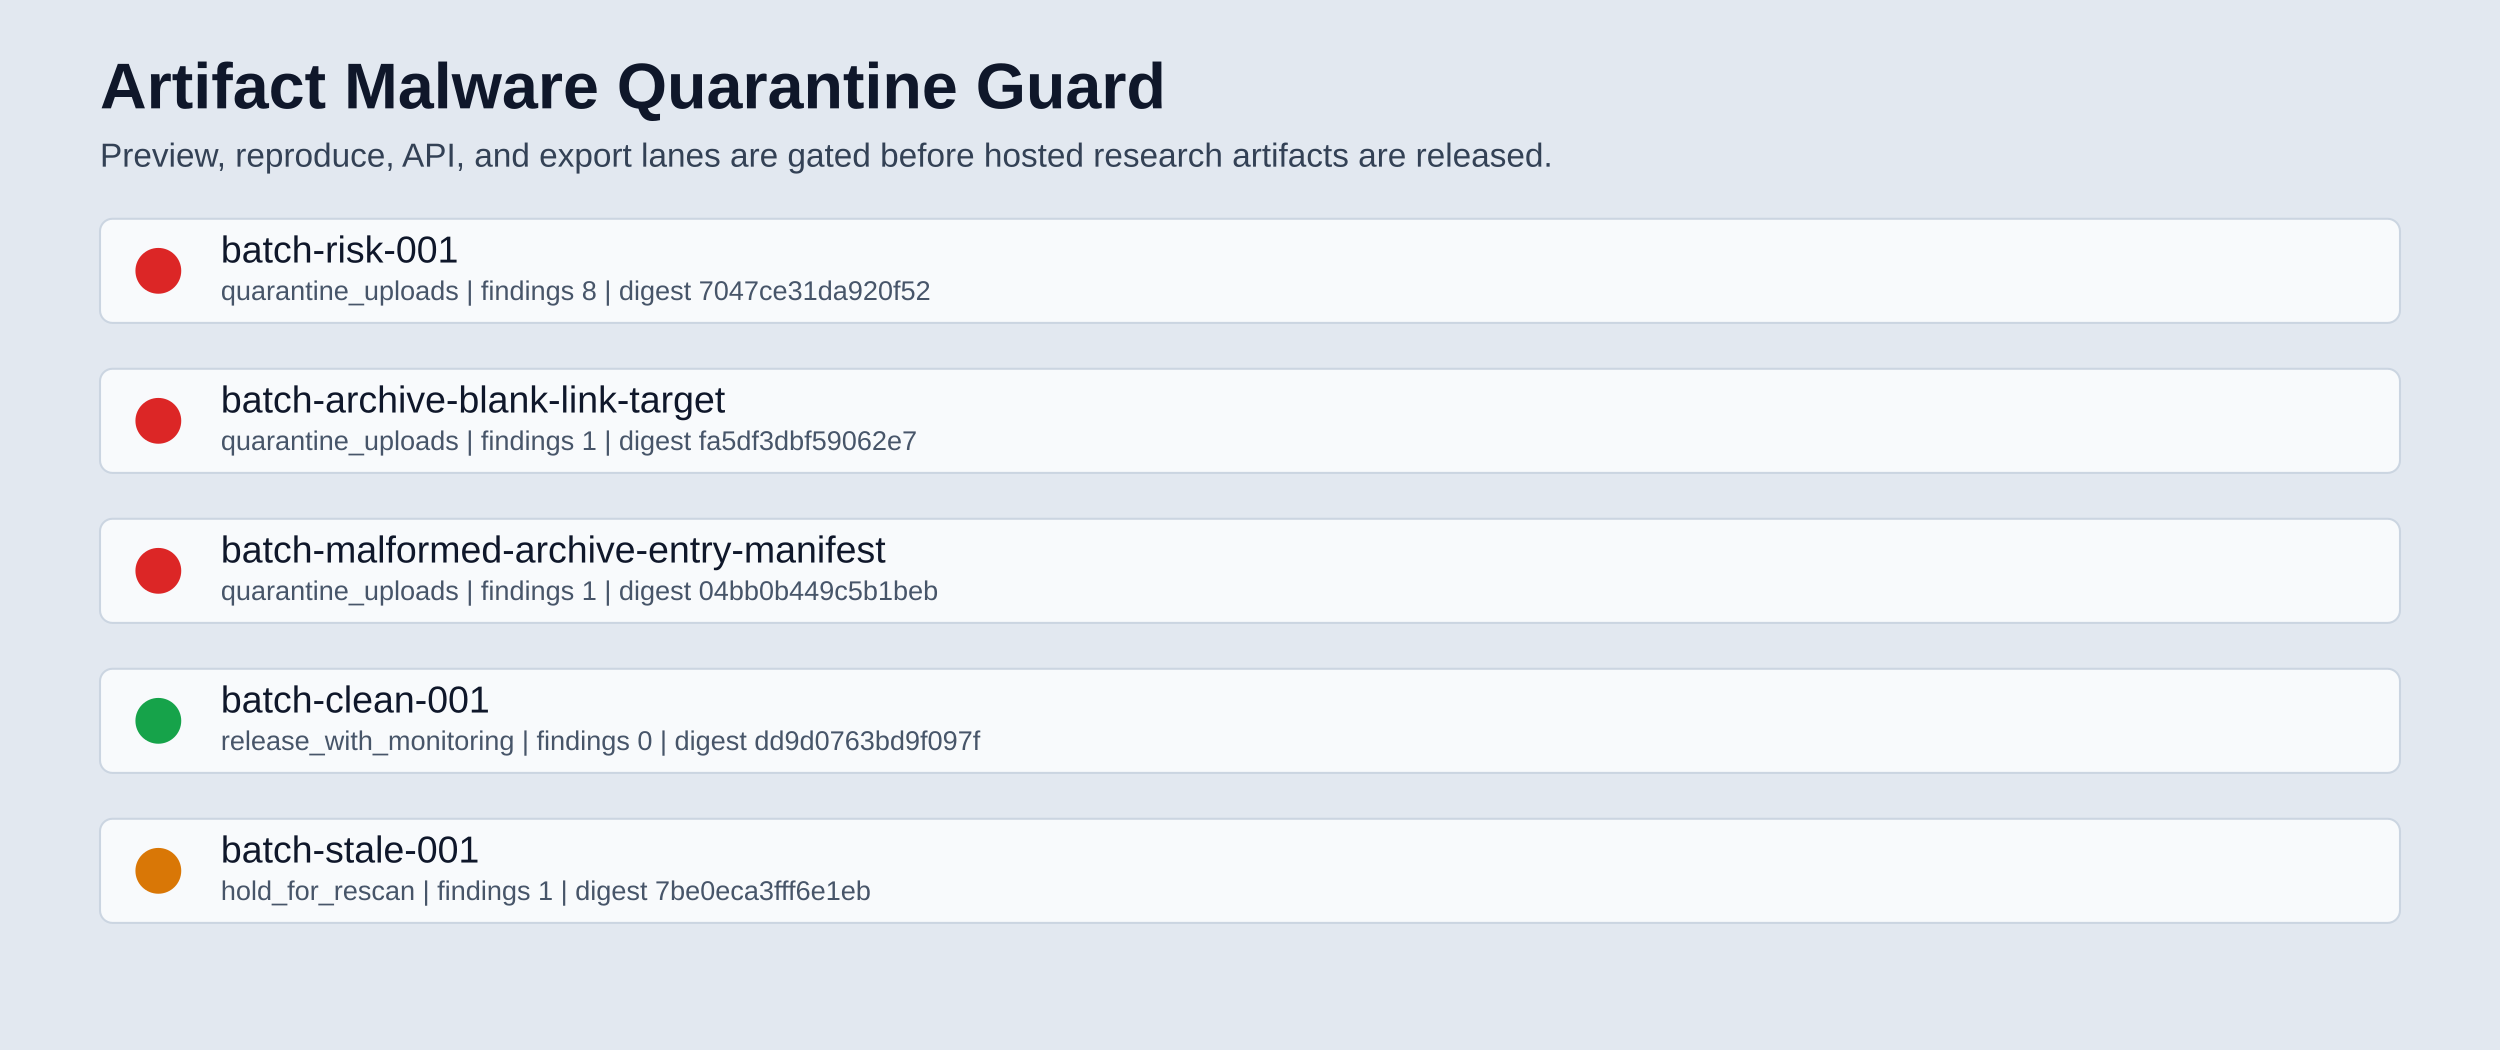
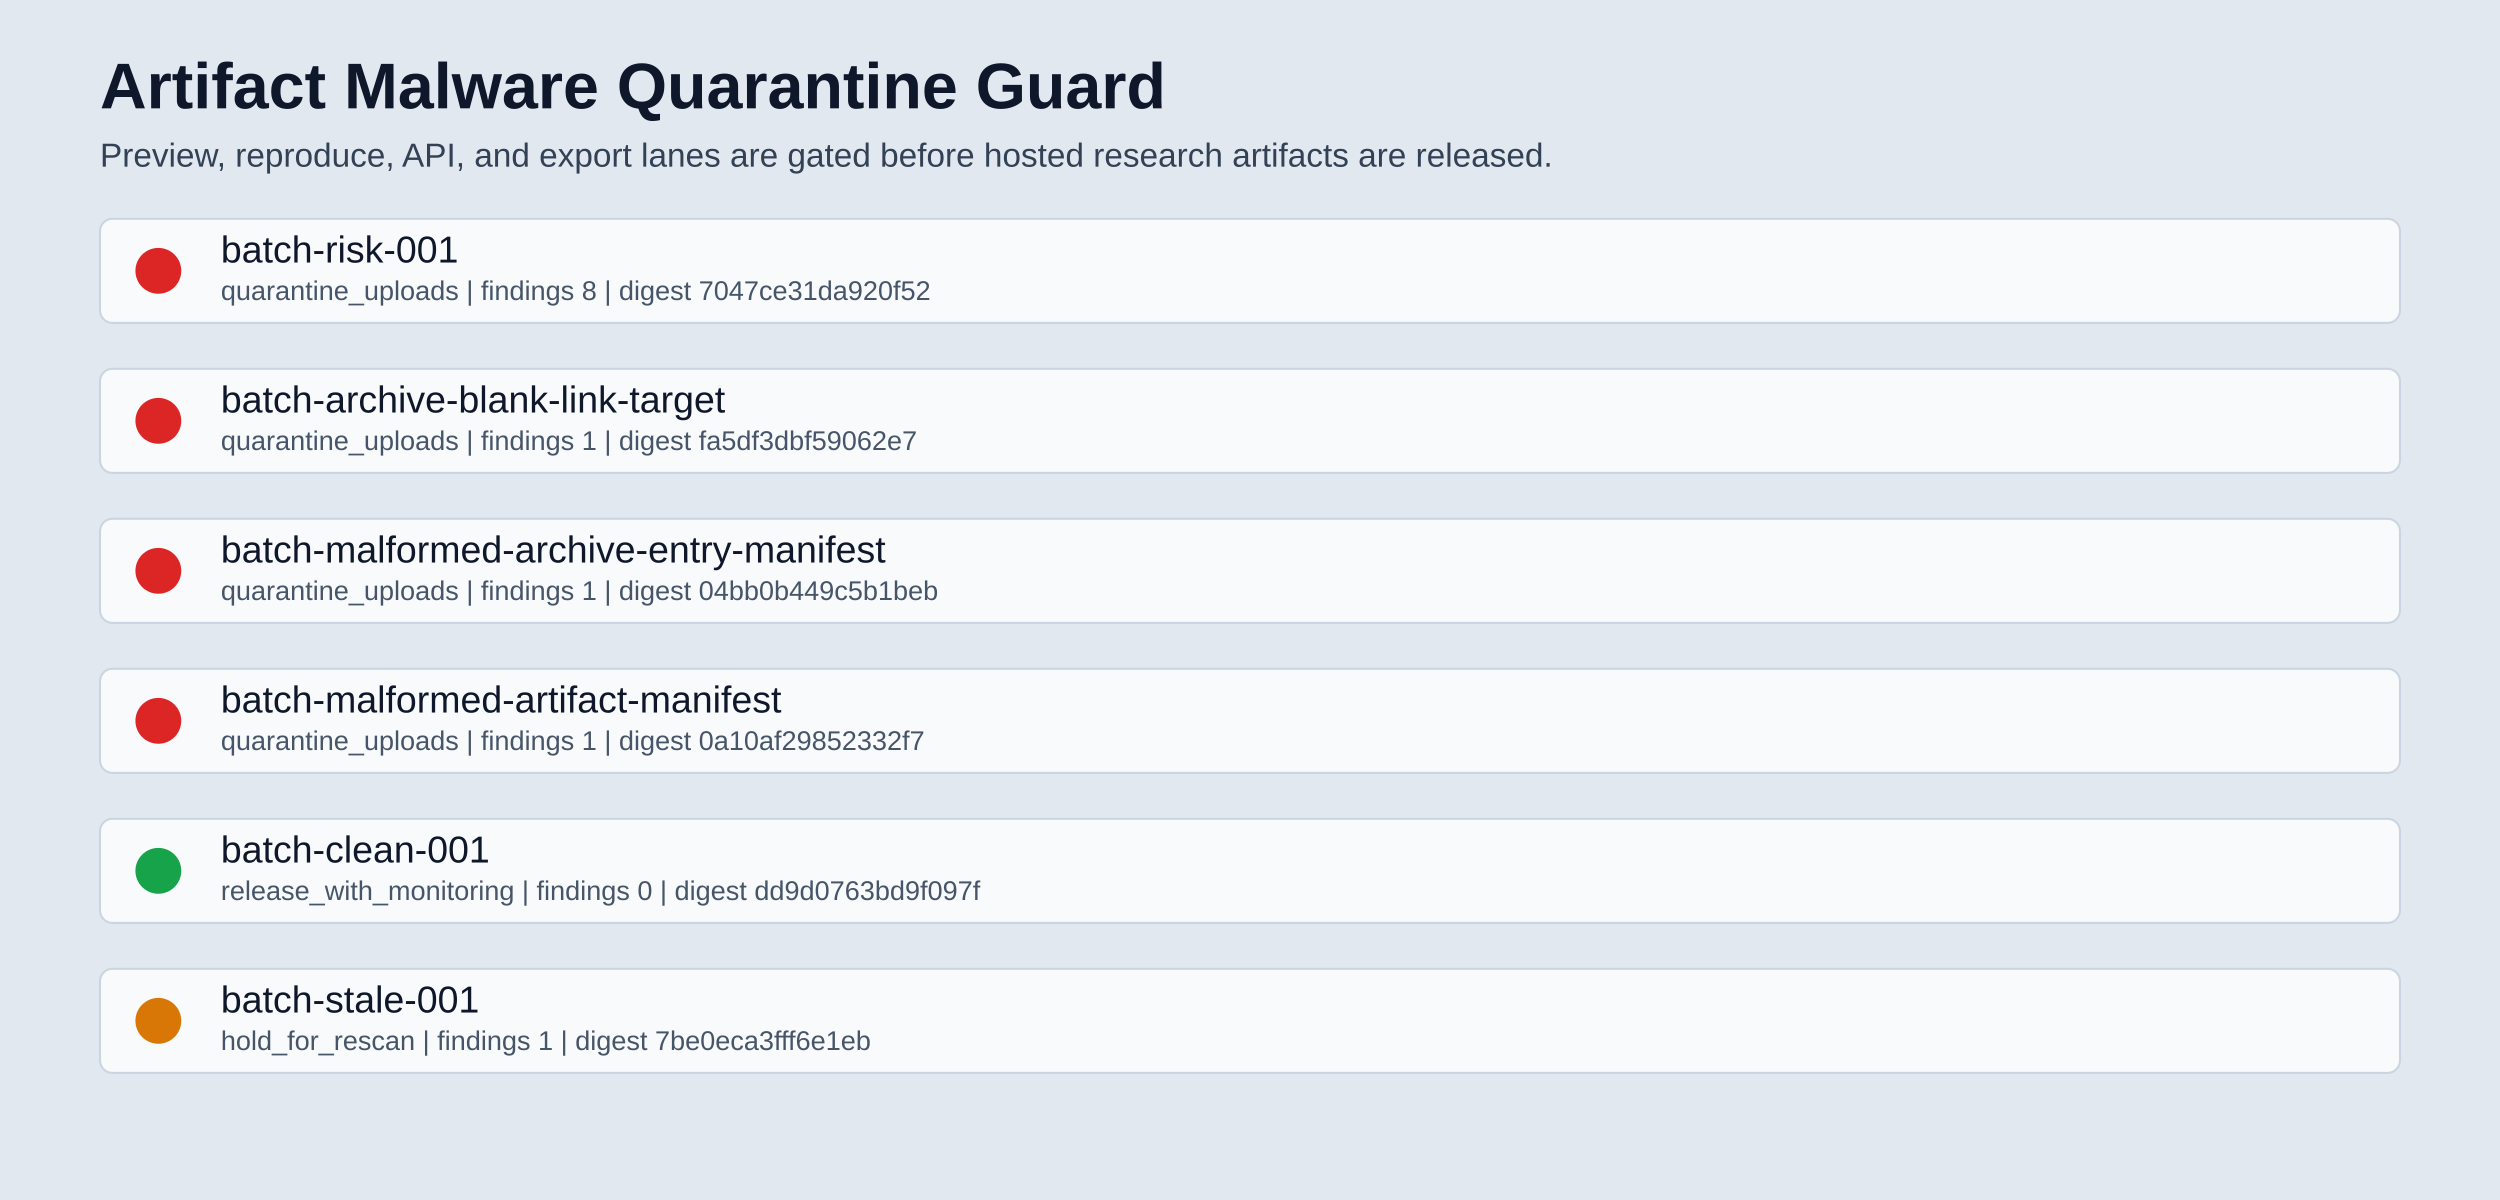
- <svg xmlns="http://www.w3.org/2000/svg" width="1200" height="504" viewBox="0 0 1200 504">
-   <rect width="1200" height="504" fill="#e2e8f0" />
+ <svg xmlns="http://www.w3.org/2000/svg" width="1200" height="576" viewBox="0 0 1200 576">
+   <rect width="1200" height="576" fill="#e2e8f0" />
  <text x="48" y="52" font-size="31" font-family="Arial" font-weight="700" fill="#0f172a">Artifact Malware Quarantine Guard</text>
  <text x="48" y="80" font-size="16" font-family="Arial" fill="#334155">Preview, reproduce, API, and export lanes are gated before hosted research artifacts are released.</text>
  <g transform="translate(48 105)">
    <rect width="1104" height="50" rx="6" fill="#f8fafc" stroke="#cbd5e1" />
    <circle cx="28" cy="25" r="11" fill="#dc2626" />
    <text x="58" y="21" font-size="18" font-family="Arial" fill="#0f172a">batch-risk-001</text>
    <text x="58" y="39" font-size="13" font-family="Arial" fill="#475569">quarantine_uploads | findings 8 | digest 7047ce31da920f52</text>
  </g>
  <g transform="translate(48 177)">
    <rect width="1104" height="50" rx="6" fill="#f8fafc" stroke="#cbd5e1" />
    <circle cx="28" cy="25" r="11" fill="#dc2626" />
    <text x="58" y="21" font-size="18" font-family="Arial" fill="#0f172a">batch-archive-blank-link-target</text>
    <text x="58" y="39" font-size="13" font-family="Arial" fill="#475569">quarantine_uploads | findings 1 | digest fa5df3dbf59062e7</text>
  </g>
  <g transform="translate(48 249)">
    <rect width="1104" height="50" rx="6" fill="#f8fafc" stroke="#cbd5e1" />
    <circle cx="28" cy="25" r="11" fill="#dc2626" />
    <text x="58" y="21" font-size="18" font-family="Arial" fill="#0f172a">batch-malformed-archive-entry-manifest</text>
    <text x="58" y="39" font-size="13" font-family="Arial" fill="#475569">quarantine_uploads | findings 1 | digest 04bb0b449c5b1beb</text>
  </g>
  <g transform="translate(48 321)">
    <rect width="1104" height="50" rx="6" fill="#f8fafc" stroke="#cbd5e1" />
+     <circle cx="28" cy="25" r="11" fill="#dc2626" />
+     <text x="58" y="21" font-size="18" font-family="Arial" fill="#0f172a">batch-malformed-artifact-manifest</text>
+     <text x="58" y="39" font-size="13" font-family="Arial" fill="#475569">quarantine_uploads | findings 1 | digest 0a10af29852332f7</text>
+   </g>
+   <g transform="translate(48 393)">
+     <rect width="1104" height="50" rx="6" fill="#f8fafc" stroke="#cbd5e1" />
    <circle cx="28" cy="25" r="11" fill="#16a34a" />
    <text x="58" y="21" font-size="18" font-family="Arial" fill="#0f172a">batch-clean-001</text>
    <text x="58" y="39" font-size="13" font-family="Arial" fill="#475569">release_with_monitoring | findings 0 | digest dd9d0763bd9f097f</text>
  </g>
-   <g transform="translate(48 393)">
+   <g transform="translate(48 465)">
    <rect width="1104" height="50" rx="6" fill="#f8fafc" stroke="#cbd5e1" />
    <circle cx="28" cy="25" r="11" fill="#d97706" />
    <text x="58" y="21" font-size="18" font-family="Arial" fill="#0f172a">batch-stale-001</text>
    <text x="58" y="39" font-size="13" font-family="Arial" fill="#475569">hold_for_rescan | findings 1 | digest 7be0eca3fff6e1eb</text>
  </g>
</svg>
